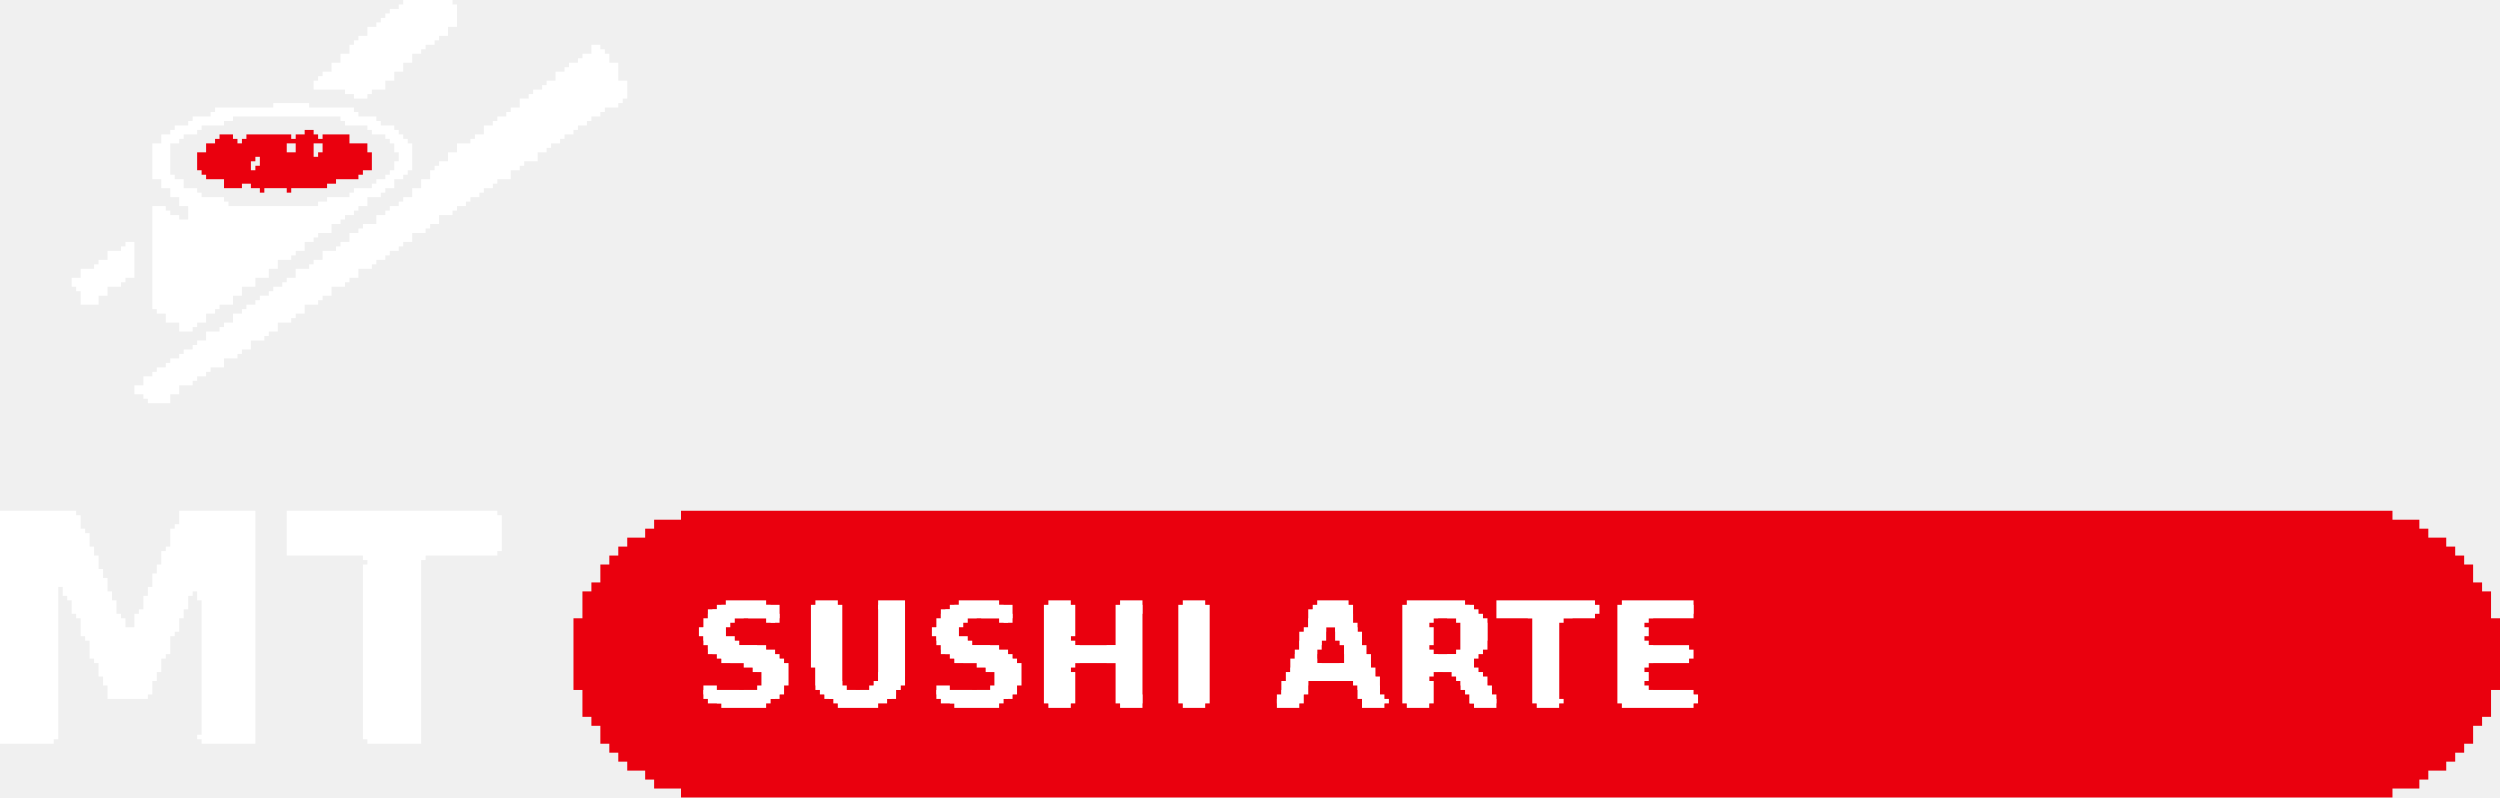
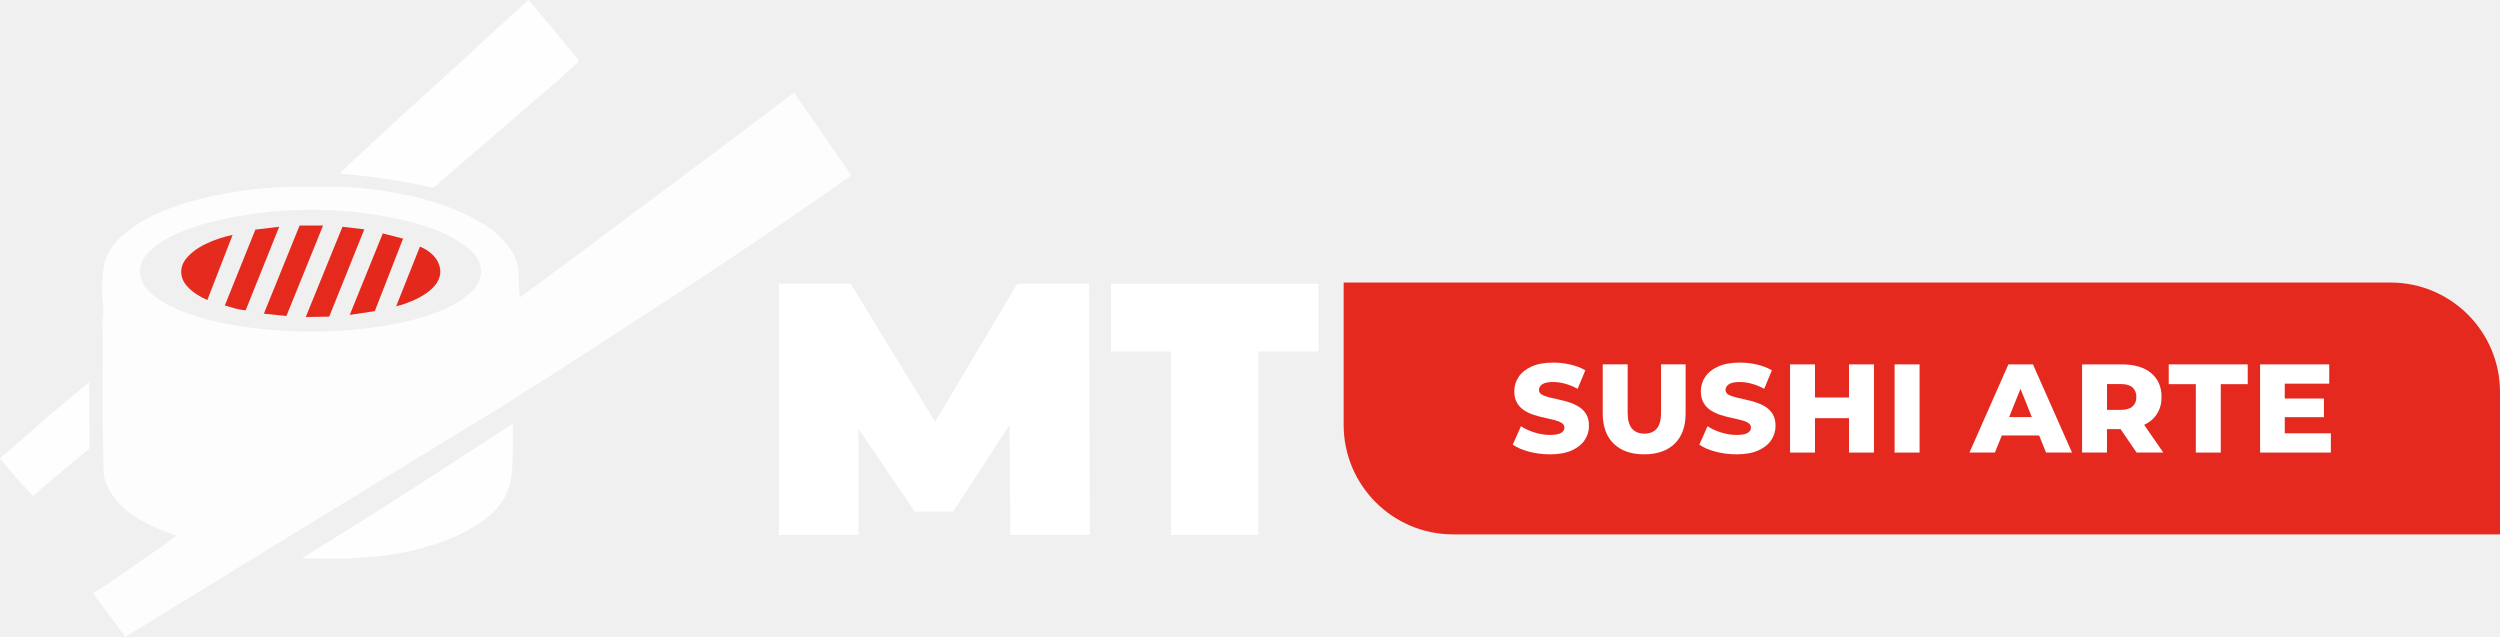
- <svg xmlns="http://www.w3.org/2000/svg" viewBox="0 0 558 178">
-   <path fill="#ea000e" fill-rule="evenodd" d="M44 34 46 34 46 32 48 32 48 31 49 31 49 30 52 30 52 31 53 31 53 32 54 32 54 31 55 31 55 30 65 30 65 31 66 31 66 30 68 30 68 29 70 29 70 30 71 30 71 31 72 31 72 30 78 30 78 32 82 32 82 34 83 34 83 38 81 38 81 39 80 39 80 40 75 40 75 41 73 41 73 42 65 42 65 43 64 43 64 42 59 42 59 43 58 43 58 42 56 42 56 41 54 41 54 42 50 42 50 40 46 40 46 39 45 39 45 38 44 38ZM56 36 56 38 57 38 57 37 58 37 58 35 57 35 57 36ZM64 32 64 34 66 34 66 32ZM70 32 70 35 71 35 71 34 72 34 72 32ZM128 138 130 138 130 132 132 132 132 130 134 130 134 126 136 126 136 124 138 124 138 122 140 122 140 120 144 120 144 118 146 118 146 116 152 116 152 114 534 114 534 116 540 116 540 118 542 118 542 120 546 120 546 122 548 122 548 124 550 124 550 126 552 126 552 130 554 130 554 132 556 132 556 138 558 138 558 154 556 154 556 160 554 160 554 162 552 162 552 166 550 166 550 168 548 168 548 170 546 170 546 172 542 172 542 174 540 174 540 176 534 176 534 178 152 178 152 176 146 176 146 174 144 174 144 172 140 172 140 170 138 170 138 168 136 168 136 166 134 166 134 162 132 162 132 160 130 160 130 154 128 154ZM157 140 157 143 158 143 158 145 159 145 159 146 161 146 161 147 163 147 163 148 168 148 168 149 169 149 169 150 170 150 170 154 166 154 166 155 165 155 165 154 157 154 157 155 158 155 158 156 160 156 160 157 171 157 171 156 173 156 173 155 174 155 174 154 175 154 175 148 174 148 174 147 173 147 173 146 171 146 171 145 169 145 169 144 164 144 164 143 162 143 162 138 166 138 166 137 167 137 167 138 172 138 172 139 173 139 173 138 174 138 174 137 173 137 173 136 172 136 172 135 161 135 161 136 159 136 159 137 158 137 158 140ZM182 135 182 153 183 153 183 154 184 154 184 155 185 155 185 156 187 156 187 157 196 157 196 156 199 156 199 155 200 155 200 154 201 154 201 151 202 151 202 135 196 135 196 136 197 136 197 150 196 150 196 153 195 153 195 154 192 154 192 155 191 155 191 154 188 154 188 152 187 152 187 135ZM209 140 209 143 210 143 210 145 211 145 211 146 213 146 213 147 215 147 215 148 220 148 220 149 221 149 221 150 222 150 222 154 218 154 218 155 217 155 217 154 209 154 209 155 210 155 210 156 212 156 212 157 223 157 223 156 225 156 225 155 226 155 226 154 227 154 227 148 226 148 226 147 225 147 225 146 223 146 223 145 221 145 221 144 216 144 216 143 214 143 214 138 218 138 218 137 219 137 219 138 224 138 224 139 225 139 225 138 226 138 226 137 225 137 225 136 224 136 224 135 213 135 213 136 211 136 211 137 210 137 210 140ZM234 135 234 157 239 157 239 148 241 148 241 147 247 147 247 148 250 148 250 157 255 157 255 155 254 155 254 137 255 137 255 135 250 135 250 144 247 144 247 145 241 145 241 144 239 144 239 135ZM264 135 264 157 269 157 269 135ZM285 156 285 157 290 157 290 155 291 155 291 153 292 153 292 152 293 152 293 151 301 151 301 152 303 152 303 154 304 154 304 157 309 157 309 156 308 156 308 153 307 153 307 151 306 151 306 148 305 148 305 146 304 146 304 143 303 143 303 140 302 140 302 137 301 137 301 135 294 135 294 136 293 136 293 138 292 138 292 141 291 141 291 143 290 143 290 146 289 146 289 149 288 149 288 152 287 152 287 154 286 154 286 156ZM293 146 294 146 294 144 295 144 295 141 296 141 296 140 298 140 298 141 299 141 299 143 300 143 300 146 301 146 301 148 299 148 299 149 295 149 295 148 294 148 294 147 293 147ZM314 135 314 157 319 157 319 150 321 150 321 149 322 149 322 150 325 150 325 151 326 151 326 153 327 153 327 154 328 154 328 157 334 157 334 156 333 156 333 154 332 154 332 153 331 153 331 151 330 151 330 150 329 150 329 149 328 149 328 147 329 147 329 146 330 146 330 145 331 145 331 143 332 143 332 139 331 139 331 138 330 138 330 137 329 137 329 136 328 136 328 135ZM319 138 321 138 321 137 323 137 323 138 326 138 326 146 323 146 323 147 321 147 321 146 319 146ZM335 135 335 137 341 137 341 138 343 138 343 157 348 157 348 138 351 138 351 137 356 137 356 135ZM362 135 362 157 378 157 378 155 369 155 369 154 367 154 367 148 369 148 369 147 377 147 377 145 369 145 369 144 367 144 367 138 369 138 369 137 378 137 378 135Z" />
-   <path fill="#fff" fill-rule="evenodd" d="M0 114 17 114 17 115 18 115 18 118 19 118 19 119 20 119 20 122 21 122 21 124 22 124 22 127 23 127 23 129 24 129 24 132 25 132 25 134 26 134 26 137 27 137 27 138 28 138 28 140 30 140 30 137 31 137 31 136 32 136 32 133 33 133 33 131 34 131 34 128 35 128 35 126 36 126 36 123 37 123 37 122 38 122 38 118 39 118 39 117 40 117 40 114 57 114 57 166 45 166 45 165 44 165 44 164 45 164 45 134 44 134 44 132 43 132 43 133 42 133 42 136 41 136 41 138 40 138 40 141 39 141 39 142 38 142 38 146 37 146 37 147 36 147 36 150 35 150 35 152 34 152 34 155 33 155 33 156 24 156 24 153 23 153 23 151 22 151 22 148 21 148 21 147 20 147 20 143 19 143 19 142 18 142 18 138 17 138 17 137 16 137 16 134 15 134 15 133 14 133 14 131 13 131 13 165 12 165 12 166 0 166ZM16 62 18 62 18 60 21 60 21 59 22 59 22 58 24 58 24 56 27 56 27 55 28 55 28 54 30 54 30 62 28 62 28 63 27 63 27 64 24 64 24 66 22 66 22 68 18 68 18 65 17 65 17 64 16 64ZM30 86 32 86 32 84 34 84 34 83 35 83 35 82 37 82 37 81 38 81 38 80 40 80 40 79 41 79 41 78 43 78 43 77 44 77 44 76 46 76 46 74 49 74 49 73 50 73 50 72 52 72 52 70 54 70 54 69 55 69 55 68 57 68 57 67 58 67 58 66 60 66 60 65 61 65 61 64 63 64 63 63 64 63 64 62 66 62 66 60 69 60 69 59 70 59 70 58 72 58 72 56 75 56 75 55 76 55 76 54 78 54 78 52 80 52 80 51 81 51 81 50 84 50 84 48 86 48 86 47 87 47 87 46 89 46 89 45 90 45 90 44 92 44 92 42 94 42 94 40 96 40 96 38 97 38 97 37 98 37 98 36 100 36 100 34 102 34 102 32 105 32 105 31 106 31 106 30 108 30 108 28 110 28 110 27 111 27 111 26 113 26 113 25 114 25 114 24 116 24 116 22 118 22 118 21 119 21 119 20 121 20 121 19 122 19 122 18 124 18 124 16 126 16 126 15 127 15 127 14 129 14 129 13 130 13 130 12 132 12 132 10 134 10 134 11 135 11 135 12 136 12 136 14 138 14 138 18 140 18 140 22 139 22 139 23 138 23 138 24 135 24 135 25 134 25 134 26 132 26 132 27 131 27 131 28 129 28 129 29 128 29 128 30 126 30 126 31 125 31 125 32 123 32 123 33 122 33 122 34 120 34 120 36 117 36 117 37 116 37 116 38 114 38 114 40 111 40 111 41 110 41 110 42 108 42 108 43 107 43 107 44 105 44 105 45 104 45 104 46 102 46 102 47 101 47 101 48 98 48 98 50 96 50 96 51 95 51 95 52 92 52 92 54 90 54 90 55 89 55 89 56 87 56 87 57 86 57 86 58 84 58 84 59 83 59 83 60 80 60 80 62 78 62 78 63 77 63 77 64 74 64 74 66 72 66 72 67 71 67 71 68 68 68 68 70 66 70 66 71 65 71 65 72 62 72 62 74 60 74 60 75 59 75 59 76 56 76 56 78 54 78 54 79 53 79 53 80 50 80 50 82 47 82 47 83 46 83 46 84 44 84 44 85 43 85 43 86 40 86 40 88 38 88 38 90 33 90 33 89 32 89 32 88 30 88ZM34 32 36 32 36 30 38 30 38 29 39 29 39 28 42 28 42 27 43 27 43 26 47 26 47 25 48 25 48 24 61 24 61 23 69 23 69 24 79 24 79 25 80 25 80 26 84 26 84 27 85 27 85 28 88 28 88 29 89 29 89 30 90 30 90 31 91 31 91 32 92 32 92 38 91 38 91 39 90 39 90 40 88 40 88 42 86 42 86 43 85 43 85 44 82 44 82 46 80 46 80 47 79 47 79 48 77 48 77 49 76 49 76 50 74 50 74 52 71 52 71 53 70 53 70 54 68 54 68 56 66 56 66 57 65 57 65 58 62 58 62 60 60 60 60 62 57 62 57 64 54 64 54 66 52 66 52 68 49 68 49 69 48 69 48 70 46 70 46 72 44 72 44 73 43 73 43 74 40 74 40 72 37 72 37 70 35 70 35 69 34 69 34 46 37 46 37 47 38 47 38 48 40 48 40 49 42 49 42 46 40 46 40 44 38 44 38 42 36 42 36 40 34 40ZM38 32 38 39 39 39 39 40 41 40 41 42 44 42 44 43 45 43 45 44 50 44 50 45 51 45 51 46 71 46 71 45 73 45 73 44 78 44 78 43 79 43 79 42 83 42 83 41 84 41 84 40 86 40 86 39 87 39 87 38 88 38 88 36 89 36 89 34 88 34 88 32 87 32 87 31 86 31 86 30 83 30 83 29 82 29 82 28 77 28 77 27 76 27 76 26 52 26 52 27 50 27 50 28 45 28 45 29 44 29 44 30 41 30 41 31 40 31 40 32ZM64 114 111 114 111 115 112 115 112 123 111 123 111 124 95 124 95 125 94 125 94 166 82 166 82 165 81 165 81 126 82 126 82 125 81 125 81 124 64 124ZM70 18 71 18 71 17 72 17 72 16 74 16 74 14 76 14 76 12 78 12 78 10 79 10 79 9 80 9 80 8 82 8 82 6 84 6 84 5 85 5 85 4 86 4 86 3 87 3 87 2 89 2 89 1 90 1 90 0 101 0 101 1 102 1 102 6 100 6 100 8 98 8 98 9 97 9 97 10 95 10 95 11 94 11 94 12 92 12 92 14 90 14 90 16 88 16 88 18 86 18 86 20 83 20 83 21 82 21 82 22 79 22 79 21 77 21 77 20 70 20ZM156 140 157 140 157 138 158 138 158 136 160 136 160 135 162 135 162 134 171 134 171 135 174 135 174 139 171 139 171 138 164 138 164 139 163 139 163 140 162 140 162 142 164 142 164 143 165 143 165 144 171 144 171 145 173 145 173 146 174 146 174 147 175 147 175 148 176 148 176 153 175 153 175 155 174 155 174 156 172 156 172 157 171 157 171 158 161 158 161 157 158 157 158 156 157 156 157 153 160 153 160 154 169 154 169 153 170 153 170 150 168 150 168 149 166 149 166 148 161 148 161 147 160 147 160 146 158 146 158 144 157 144 157 142 156 142ZM181 135 182 135 182 134 187 134 187 135 188 135 188 153 189 153 189 154 194 154 194 153 195 153 195 152 196 152 196 134 202 134 202 153 201 153 201 154 200 154 200 156 198 156 198 157 196 157 196 158 187 158 187 157 186 157 186 156 184 156 184 155 183 155 183 154 182 154 182 149 181 149ZM208 140 209 140 209 138 210 138 210 136 212 136 212 135 214 135 214 134 223 134 223 135 226 135 226 139 223 139 223 138 216 138 216 139 215 139 215 140 214 140 214 142 216 142 216 143 217 143 217 144 223 144 223 145 225 145 225 146 226 146 226 147 227 147 227 148 228 148 228 153 227 153 227 155 226 155 226 156 224 156 224 157 223 157 223 158 213 158 213 157 210 157 210 156 209 156 209 153 212 153 212 154 221 154 221 153 222 153 222 150 220 150 220 149 218 149 218 148 213 148 213 147 212 147 212 146 210 146 210 144 209 144 209 142 208 142ZM233 135 234 135 234 134 239 134 239 135 240 135 240 142 239 142 239 143 240 143 240 144 249 144 249 135 250 135 250 134 255 134 255 158 250 158 250 157 249 157 249 148 240 148 240 149 239 149 239 150 240 150 240 157 239 157 239 158 234 158 234 157 233 157ZM263 135 264 135 264 134 269 134 269 135 270 135 270 157 269 157 269 158 264 158 264 157 263 157ZM285 155 286 155 286 152 287 152 287 150 288 150 288 147 289 147 289 145 290 145 290 141 291 141 291 140 292 140 292 136 293 136 293 135 294 135 294 134 301 134 301 135 302 135 302 139 303 139 303 141 304 141 304 144 305 144 305 146 306 146 306 149 307 149 307 151 308 151 308 155 309 155 309 156 310 156 310 157 309 157 309 158 304 158 304 156 303 156 303 153 302 153 302 152 292 152 292 155 291 155 291 157 290 157 290 158 285 158ZM294 145 294 148 300 148 300 144 299 144 299 143 298 143 298 140 296 140 296 143 295 143 295 145ZM313 135 314 135 314 134 327 134 327 135 329 135 329 136 330 136 330 137 331 137 331 138 332 138 332 145 331 145 331 146 330 146 330 147 329 147 329 149 330 149 330 150 331 150 331 151 332 151 332 153 333 153 333 155 334 155 334 158 329 158 329 157 328 157 328 155 327 155 327 154 326 154 326 152 325 152 325 151 324 151 324 150 320 150 320 151 319 151 319 152 320 152 320 157 319 157 319 158 314 158 314 157 313 157ZM319 139 319 140 320 140 320 144 319 144 319 145 320 145 320 146 325 146 325 145 326 145 326 139 325 139 325 138 320 138 320 139ZM334 134 356 134 356 135 357 135 357 137 356 137 356 138 349 138 349 139 348 139 348 156 349 156 349 157 348 157 348 158 343 158 343 157 342 157 342 138 334 138ZM361 135 362 135 362 134 378 134 378 138 368 138 368 139 367 139 367 140 368 140 368 142 367 142 367 143 368 143 368 144 377 144 377 145 378 145 378 147 377 147 377 148 368 148 368 149 367 149 367 150 368 150 368 152 367 152 367 153 368 153 368 154 378 154 378 155 379 155 379 157 378 157 378 158 362 158 362 157 361 157Z" />
+ <svg xmlns="http://www.w3.org/2000/svg" id="Camada_1" version="1.1" viewBox="0 0 1575.07 401.23">
+   <defs>
+     <style>
+       .st0 {
+         fill: #e5291d;
+       }
+ 
+       .st1 {
+         fill: #e5291e;
+       }
+ 
+       .st2 {
+         fill: #e5281c;
+       }
+ 
+       .st3 {
+         fill: #fefefe;
+       }
+ 
+       .st4 {
+         fill: #fff;
+       }
+ 
+       .st5 {
+         fill: #e52a1e;
+       }
+ 
+       .st6 {
+         fill: #fefdfe;
+       }
+     
+ .logo-icon, .logo-mt, .logo-sushi { transform-box: fill-box; transform-origin: center; animation: logo-scale-in .72s ease-out both; }
+ .logo-mt { animation-delay: .88s; }
+ .logo-sushi { animation-delay: 1.62s; }
+ @keyframes logo-scale-in { from { transform: scale(0); } to { transform: scale(1); } }
+ @media (prefers-reduced-motion: reduce) { .logo-icon, .logo-mt, .logo-sushi { animation: none; transform: none; } }
+ </style>
+   </defs>
+   <g class="logo-icon">
+     <path class="st3" d="M213.86,109.25l10.99-10.19,11.95-11.18,9.27-8.52,8.86-8.23,35.26-31.9,10.85-10.1,9.26-8.54,9.73-8.92,13-11.68,14.91,17.72,13.96,17c.87,1.05,3.52,3.54,2.12,4.77l-4.9,4.3-8.52,7.76-12.17,10.36-60.99,52.57c-1.45,1.25-2.97,3.61-5.18,3.64-19.18-4.51-38.14-6.72-58.42-8.88Z" />
+     <path class="st3" d="M227.12,351.31l-9.77.76-27.1-.3,50.1-31.36,21.26-13.62,25.76-16.68,35.76-23.16-.04,19.56-.5,10.18c-.56,11.37-5.93,21.53-14.63,28.54-9.47,7.63-19.79,12.85-31.3,16.74-12.87,4.35-25.72,7.36-39.36,8.49l-10.18.85Z" />
+     <polygon class="st3" points="20.86 312.63 9.9 300.62 0 288.87 31.34 261.49 56.19 240.72 56.43 282.51 36.04 299.42 26.76 307.19 20.86 312.63" />
+     <g>
+       <path class="st6" d="M500.26,58.34l-37.76,28.46-11.51,8.71-21.76,16.19-64.98,48.6-36.72,27.08-.68-8.26c-.19-2.33.18-4.09.02-6.43-.43-6.5-2.27-12.36-6.69-17.61-2.79-3.31-5.87-6.94-9.48-9.68-24.43-18.51-63.05-25.94-93.64-27.7l-38.04.02c-33.14,1.59-82.77,9.9-105.45,34.17-5.14,5.5-8.08,12.18-8.64,19.4-.51,6.5-.96,12.43-.22,18.83.42,3.58.6,7.71.02,11.26-.6,3.72.03,6.67.02,10.27l-.12,28.52-.02,23.69.65,33.52c.18,9.35,9.21,20.96,17.23,26.4,8.98,6.1,18.2,10.22,28.73,13.67l-8.04,5.97-35.6,24.61-9.19,5.82,8.99,11.67,11.66,15.69,14.95-9.15,89.14-54.72,131.95-80.58,35.7-22.59,57.32-37.07c43.47-28.11,85.95-56.72,128.28-86.64l-36.14-52.14ZM298.59,182.17c-12.1,13.71-38.94,20.42-58.32,23.37-31.95,4.85-63.33,4.51-94.68-.98-17.33-3.04-41.61-9.82-52.77-22.14-5.96-6.58-6.14-15.19-.68-21.82,9.45-11.47,30.82-18.65,46.12-22.04,31.66-7.01,63.97-8.26,96.11-3.58,20.93,3.05,48.95,9.63,63.36,23.96,6.79,6.75,7.05,16.2.85,23.23Z" />
+       <g>
+         <polygon class="st0" points="180.44 199.07 166.24 197.65 188.75 142.11 203.54 142.09 180.44 199.07" />
+         <polygon class="st0" points="207.41 199.48 192.63 199.72 215.77 142.88 229.52 144.48 207.41 199.48" />
+         <path class="st0" d="M154.79,195.45c-4.59-.16-8.47-1.75-13.15-2.98l19.27-47.82,14.99-1.77-21.11,52.57Z" />
+         <polygon class="st2" points="236.13 196.03 220.35 198.4 241.18 147.05 253.94 150.35 236.13 196.03" />
+         <path class="st5" d="M118.1,180.58c-4.57-4.85-5.22-11.29-1.61-16.54,5.85-8.51,18.91-13.66,30.07-16.06l-15.94,41.05c-4.65-2.01-8.87-4.56-12.52-8.45Z" />
+         <path class="st2" d="M277.29,169.54c1.67,12.04-14.99,20.22-27.71,23.44l14.99-37.62c6.26,2.59,11.78,7.35,12.73,14.18Z" />
+       </g>
+     </g>
+   </g>
+   <g class="logo-sushi">
+     <path class="st1" d="M846.54,178.01h659.56c38.07,0,68.97,30.91,68.97,68.97v89.7h-659.56c-38.07,0-68.97-30.91-68.97-68.97v-89.7h0Z" />
+     <g>
+       <path class="st4" d="M976.51,286.24c-4.55,0-8.94-.56-13.18-1.67-4.23-1.11-7.65-2.59-10.24-4.44l5.16-11.59c2.49,1.64,5.37,2.96,8.65,3.97,3.28,1.01,6.51,1.51,9.68,1.51s5.54-.42,6.95-1.27c1.4-.85,2.1-1.93,2.1-3.25s-.57-2.27-1.71-3.02c-1.14-.74-2.65-1.35-4.52-1.83-1.88-.48-3.94-.95-6.19-1.43-2.25-.48-4.5-1.07-6.75-1.79-2.25-.71-4.31-1.68-6.19-2.9-1.88-1.22-3.39-2.8-4.52-4.76-1.14-1.96-1.71-4.39-1.71-7.3,0-3.28.91-6.28,2.74-9.01,1.83-2.72,4.55-4.91,8.17-6.55,3.62-1.64,8.19-2.46,13.69-2.46,3.6,0,7.17.41,10.71,1.23,3.54.82,6.69,2.02,9.45,3.61l-4.84,11.67c-2.65-1.43-5.27-2.5-7.86-3.21-2.59-.71-5.11-1.07-7.54-1.07-3.28,0-5.6.49-6.95,1.47-1.35.98-2.02,2.16-2.02,3.53,0,1.22.57,2.17,1.71,2.86,1.14.69,2.65,1.27,4.52,1.75,1.88.48,3.94.95,6.19,1.43,2.25.48,4.49,1.07,6.71,1.79,2.22.71,4.27,1.67,6.15,2.86,1.88,1.19,3.39,2.75,4.52,4.68,1.14,1.93,1.71,4.35,1.71,7.26,0,3.23-.9,6.2-2.7,8.93-1.8,2.73-4.52,4.91-8.18,6.55-3.65,1.64-8.23,2.46-13.73,2.46Z" />
+       <path class="st4" d="M1035.88,286.24c-8.2,0-14.6-2.23-19.21-6.71-4.6-4.47-6.91-10.86-6.91-19.17v-30.8h15.71v30.32c0,4.76.94,8.18,2.82,10.24,1.88,2.06,4.46,3.1,7.74,3.1s5.85-1.03,7.7-3.1c1.85-2.06,2.78-5.48,2.78-10.24v-30.32h15.48v30.8c0,8.31-2.3,14.7-6.91,19.17-4.6,4.47-11.01,6.71-19.21,6.71Z" />
+       <path class="st4" d="M1094.05,286.24c-4.55,0-8.94-.56-13.18-1.67-4.23-1.11-7.65-2.59-10.24-4.44l5.16-11.59c2.49,1.64,5.37,2.96,8.65,3.97,3.28,1.01,6.51,1.51,9.68,1.51s5.54-.42,6.95-1.27c1.4-.85,2.1-1.93,2.1-3.25s-.57-2.27-1.71-3.02c-1.14-.74-2.65-1.35-4.52-1.83-1.88-.48-3.94-.95-6.19-1.43-2.25-.48-4.5-1.07-6.75-1.79-2.25-.71-4.31-1.68-6.19-2.9-1.88-1.22-3.39-2.8-4.52-4.76-1.14-1.96-1.71-4.39-1.71-7.3,0-3.28.91-6.28,2.74-9.01,1.83-2.72,4.55-4.91,8.17-6.55,3.62-1.64,8.19-2.46,13.69-2.46,3.6,0,7.17.41,10.71,1.23,3.54.82,6.69,2.02,9.45,3.61l-4.84,11.67c-2.65-1.43-5.27-2.5-7.86-3.21-2.59-.71-5.11-1.07-7.54-1.07-3.28,0-5.6.49-6.95,1.47-1.35.98-2.02,2.16-2.02,3.53,0,1.22.57,2.17,1.71,2.86,1.14.69,2.65,1.27,4.52,1.75,1.88.48,3.94.95,6.19,1.43,2.25.48,4.49,1.07,6.71,1.79,2.22.71,4.27,1.67,6.15,2.86,1.88,1.19,3.39,2.75,4.52,4.68,1.14,1.93,1.71,4.35,1.71,7.26,0,3.23-.9,6.2-2.7,8.93-1.8,2.73-4.52,4.91-8.18,6.55-3.65,1.64-8.23,2.46-13.73,2.46Z" />
+       <path class="st4" d="M1164.93,285.13v-21.67h-21.43v21.67h-15.72v-55.56h15.72v20.87h21.43v-20.87h15.71v55.56h-15.71Z" />
+       <path class="st4" d="M1193.66,285.13v-55.56h15.72v55.56h-15.72Z" />
+       <path class="st4" d="M1240.81,285.13l24.53-55.56h15.48l24.6,55.56h-16.35l-4.37-10.79h-23.49l-4.37,10.79h-16.03ZM1265.81,262.75h14.29l-7.14-17.78-7.14,17.78Z" />
+       <path class="st4" d="M1311.76,285.13v-55.56h24.84c8.15,0,14.39,1.84,18.73,5.52,4.34,3.68,6.51,8.69,6.51,15.04,0,4.08-.95,7.61-2.86,10.6-1.91,2.99-4.6,5.31-8.1,6.94l12.06,17.46h-16.83l-10.08-14.76h-8.57v14.76h-15.72ZM1327.48,258.22h8.73c3.28,0,5.73-.71,7.34-2.14,1.61-1.43,2.42-3.41,2.42-5.95s-.81-4.6-2.42-6.03c-1.62-1.43-4.06-2.14-7.34-2.14h-8.73v16.27Z" />
+       <path class="st4" d="M1383.43,285.13v-43.1h-17.06v-12.46h49.76v12.46h-16.98v43.1h-15.72Z" />
+       <path class="st4" d="M1423.91,285.13v-55.56h43.57v12.14h-28.02v9.37h24.68v11.75h-24.68v10.16h29.05v12.14h-44.61Z" />
+     </g>
+   </g>
+   <g class="logo-mt">
+     <path class="st4" d="M490.69,337.04v-158.31h45.26l53.19,87.02,51.79-87.02h45.26l.47,158.31h-50.16l-.47-69.42-35.46,54.72h-24.26l-35.46-52.16v66.86h-50.16Z" />
+     <path class="st4" d="M737.78,337.04v-115.61h-37.83v-42.69h130.71v42.69h-37.83v115.61h-55.06Z" />
+   </g>
</svg>
